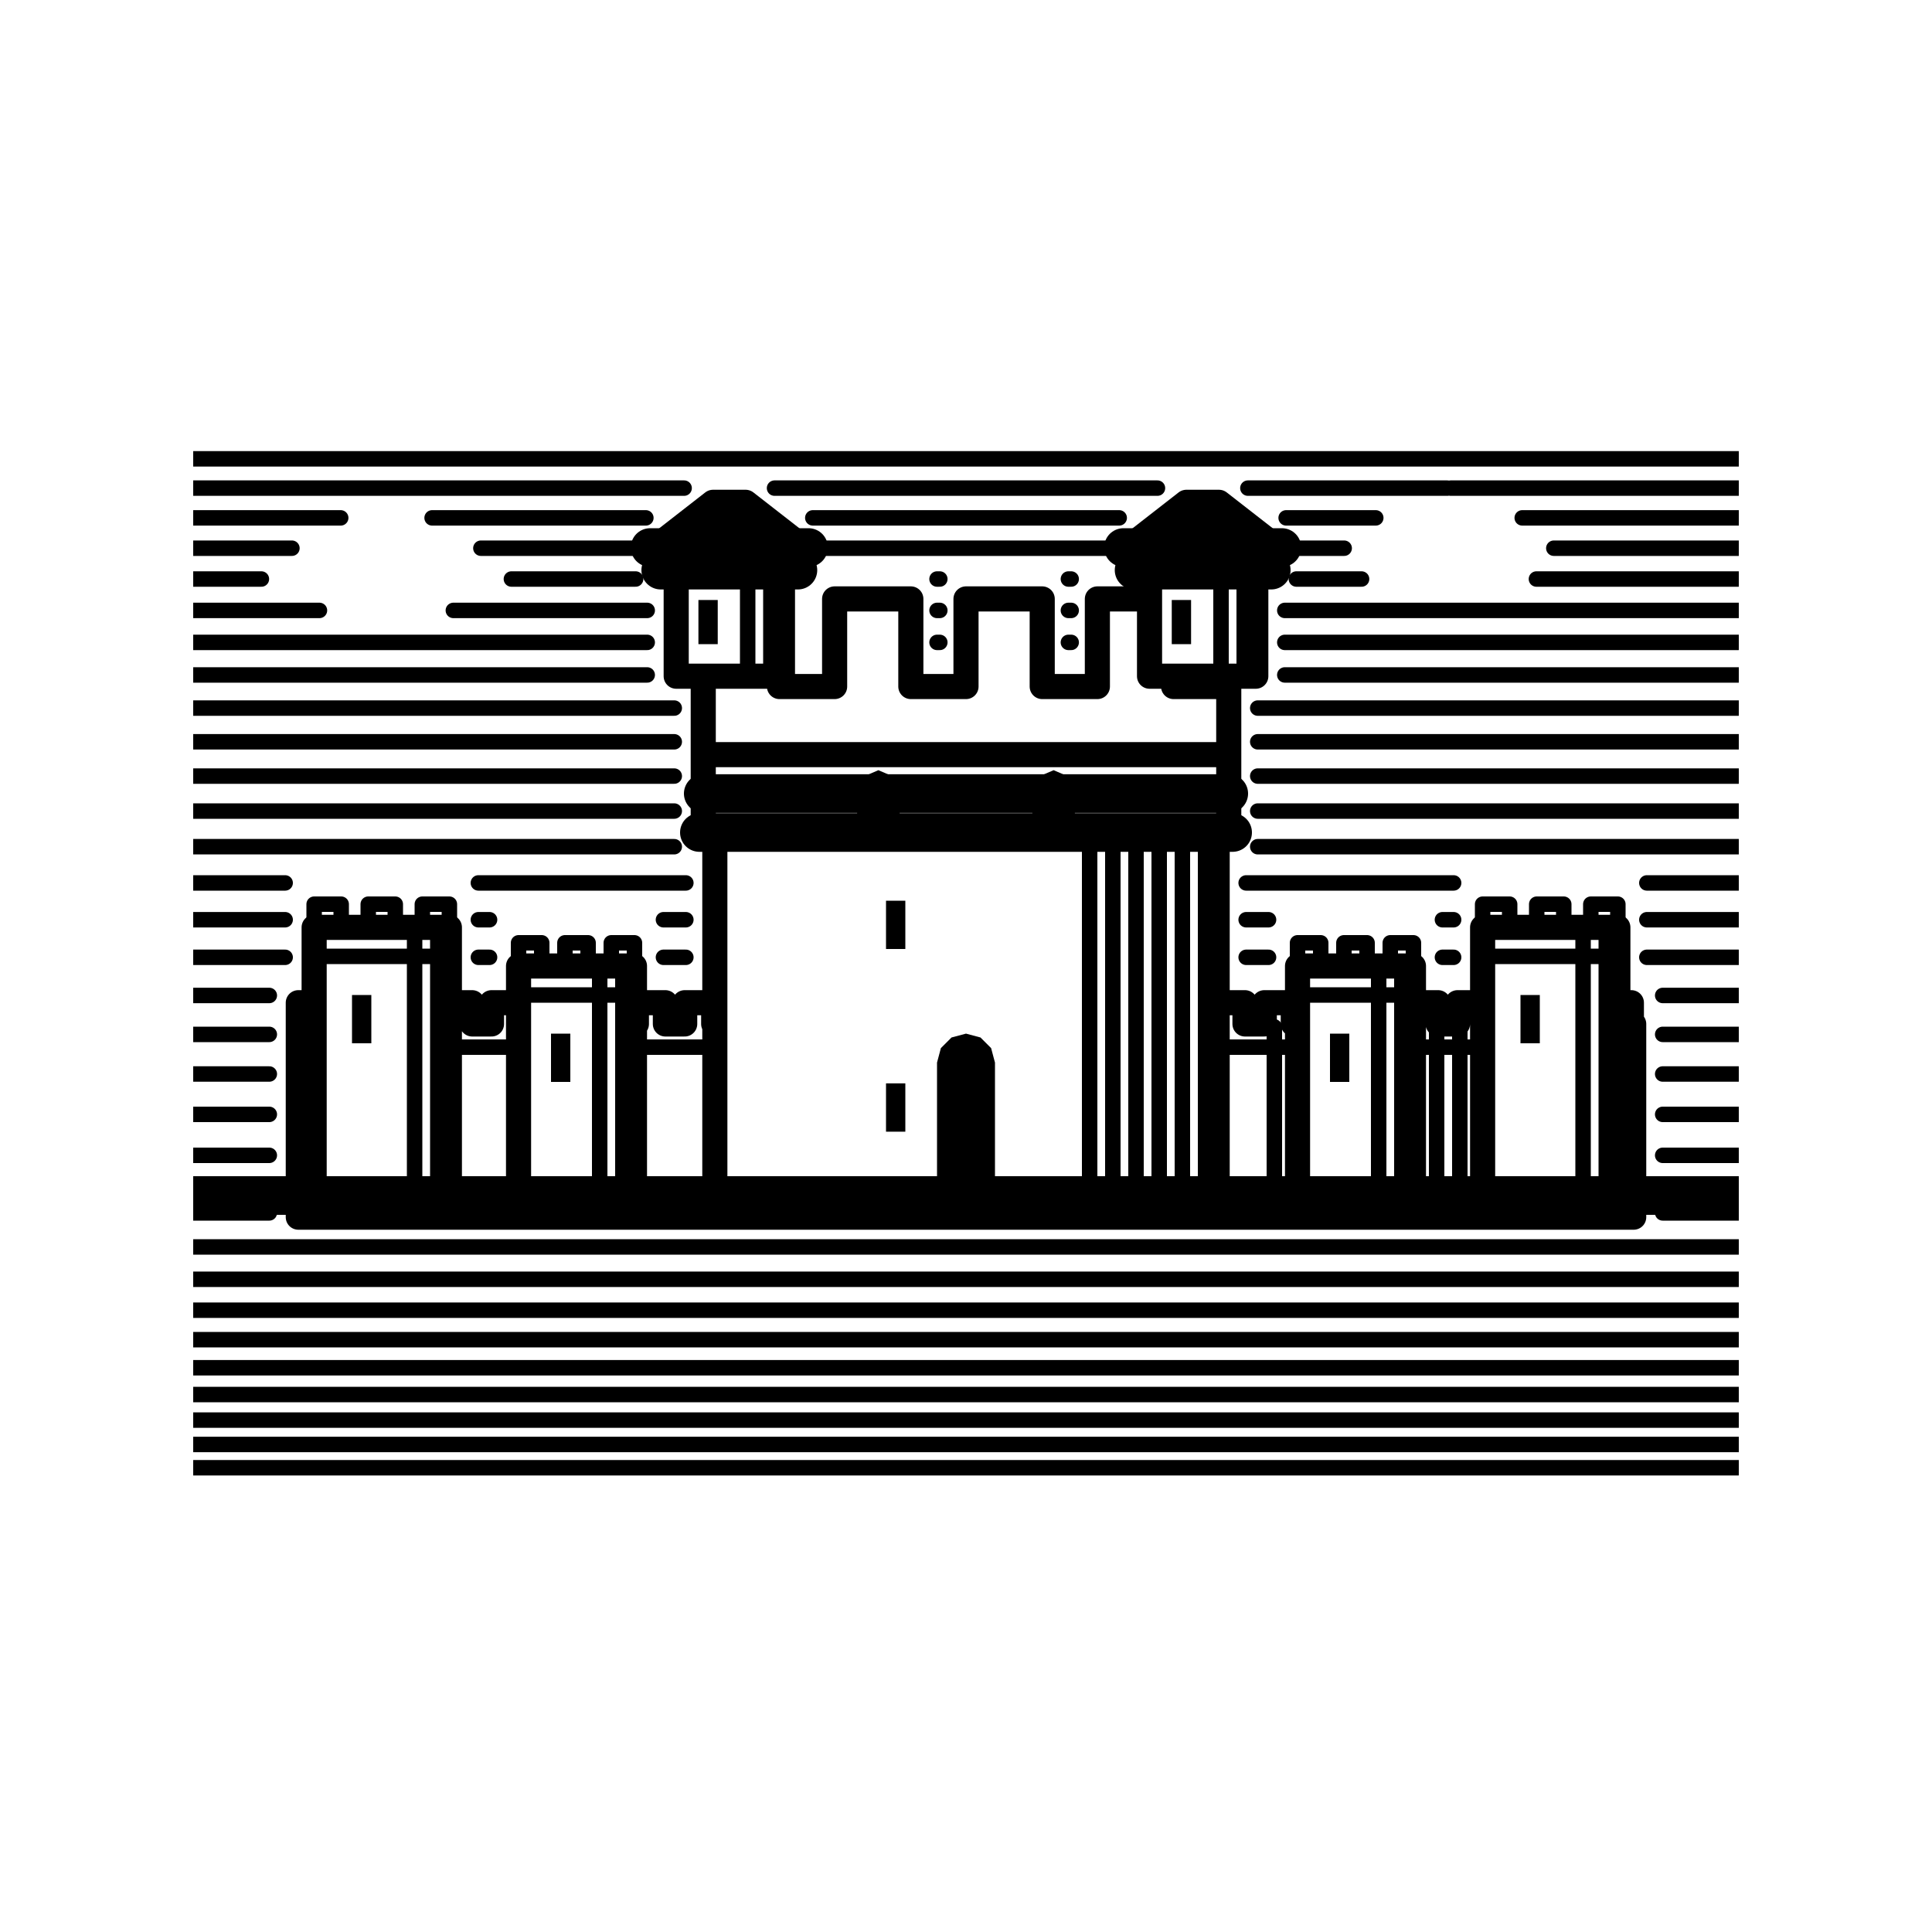
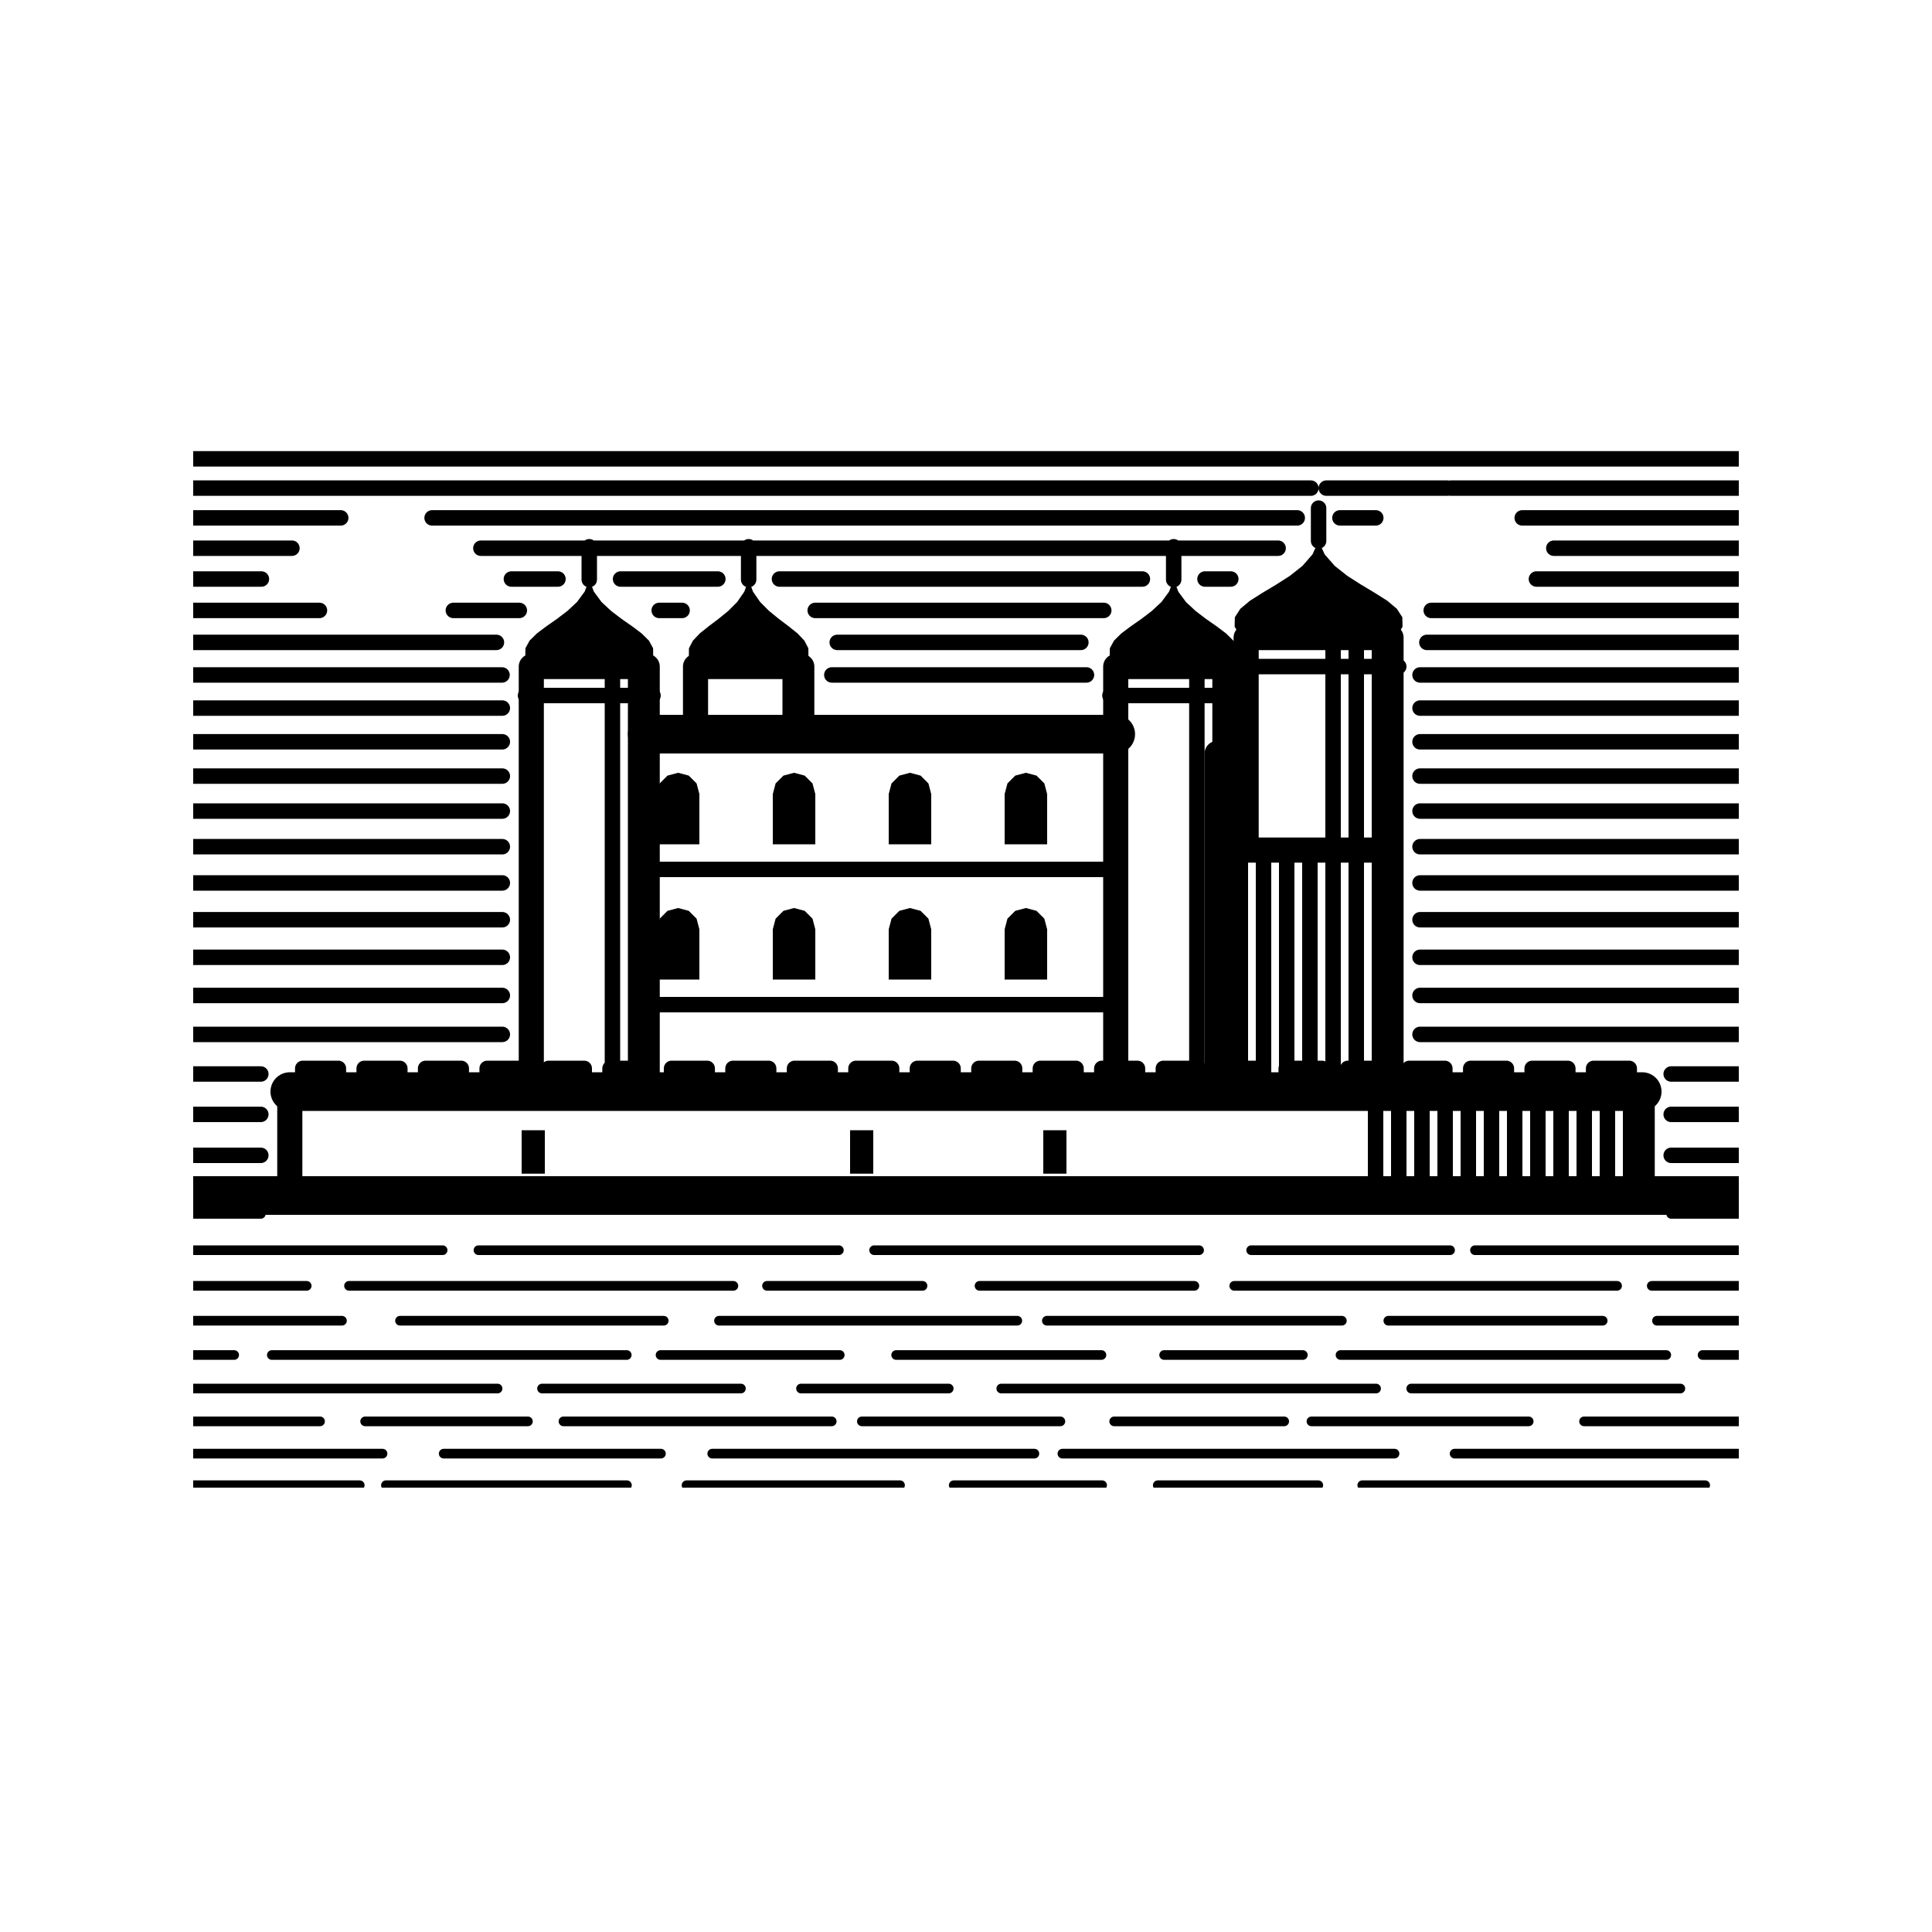
<svg xmlns="http://www.w3.org/2000/svg" viewBox="0 0 200 200">
  <defs>
    <clipPath id="w">
      <path d="M20 46L180 46L180 154L20 154Z" />
    </clipPath>
  </defs>
  <g clip-path="url(#w)" fill="none" stroke="#000" stroke-linecap="round" stroke-linejoin="round">
-     <path d="M36.44 103L38.44 103L38.44 108L36.44 108ZM157.4 103L159.4 103L159.4 108L157.4 108ZM57.04 107L59.04 107L59.04 112L57.04 112ZM137.68 107L139.68 107L139.68 112L137.68 112ZM97 126L97 110L97.4 108.5L98.5 107.4L100 107L101.5 107.4L102.6 108.5L103 110L103 126ZM91.72 93.24L93.72 93.24L93.72 98.24L91.72 98.24ZM91.72 112.15L93.72 112.15L93.72 117.15L91.72 117.15ZM88.73 84.73L88.73 81.93L89.39 80.39L90.93 79.73L92.47 80.39L93.13 81.93L93.13 84.73ZM106.87 84.73L106.87 81.93L107.53 80.39L109.07 79.73L110.61 80.39L111.27 81.93L111.27 84.73ZM72.3 62.11L74.3 62.11L74.3 66.68L72.3 66.68ZM71.79 58.6L71.79 58.62L72.23 57.59L73.27 57.15L74.3 57.59L74.74 58.62L74.74 58.6ZM76.26 58.6L76.26 58.62L76.7 57.59L77.73 57.15L78.77 57.59L79.21 58.62L79.21 58.6ZM121.3 62.11L123.3 62.11L123.3 66.68L121.3 66.68ZM120.79 58.6L120.79 58.62L121.23 57.59L122.27 57.15L123.3 57.59L123.74 58.62L123.74 58.6ZM125.26 58.6L125.26 58.62L125.7 57.59L126.73 57.15L127.77 57.59L128.21 58.62L128.21 58.6Z" fill="#000" stroke="none" />
-     <path d="M20 47.5L180 47.5M20 50.53L70.82 50.53M80.18 50.53L119.82 50.53M129.18 50.53L149.83 50.53M150.17 50.53L180 50.53M20 53.61L35.27 53.61M44.73 53.61L66.86 53.61M84.14 53.61L115.86 53.61M133.14 53.61L142.42 53.61M157.58 53.61L180 53.61M20 56.75L30.22 56.75M49.78 56.75L65.8 56.75M85.2 56.75L114.8 56.75M134.2 56.75L139.15 56.75M160.85 56.75L180 56.75M20 59.94L27.06 59.94M52.94 59.94L65.8 59.94M97 59.94L97.29 59.94M110.6 59.94L110.89 59.94M134.2 59.94L140.95 59.94M159.05 59.94L180 59.94M20 63.19L33.07 63.19M46.93 63.19L67 63.19M97 63.19L97.29 63.19M110.6 63.19L110.89 63.19M133 63.19L180 63.19M20 66.5L67 66.5M97 66.5L97.29 66.5M110.6 66.5L110.89 66.5M133 66.5L180 66.5M20 69.87L67 69.87M133 69.87L180 69.87M20 73.3L69.8 73.3M130.2 73.3L180 73.3M20 76.79L69.8 76.79M130.2 76.79L180 76.79M20 80.34L69.8 80.34M130.2 80.34L180 80.34M20 83.96L69.8 83.96M130.2 83.96L180 83.96M20 87.65L69.8 87.65M130.2 87.65L180 87.65M20 91.4L29.52 91.4M49.52 91.4L71 91.4M129 91.4L150.48 91.4M170.48 91.4L180 91.4M20 95.21L29.52 95.21M49.52 95.21L50.68 95.21M68.68 95.21L71 95.21M129 95.21L131.32 95.21M149.32 95.21L150.48 95.21M170.48 95.21L180 95.21M20 99.1L29.52 99.1M49.52 99.1L50.68 99.1M68.68 99.1L71 99.1M129 99.1L131.32 99.1M149.32 99.1L150.48 99.1M170.48 99.1L180 99.1M20 103.05L27.88 103.05M172.12 103.05L180 103.05M20 107.08L27.88 107.08M172.12 107.08L180 107.08M20 111.18L27.88 111.18M172.12 111.18L180 111.18M20 115.36L27.88 115.36M172.12 115.36L180 115.36M20 119.6L27.88 119.6M172.12 119.6L180 119.6M20 125.56L27.88 125.56M172.12 125.56L180 125.56M20 129.08L180 129.08M20 132.43L180 132.43M20 135.63L180 135.63M20 138.68L180 138.68M20 141.59L180 141.59M20 144.36L180 144.36M20 147.01L180 147.01M20 149.53L180 149.53M20 151.94L180 151.94M167.92 106.3L167.92 125.7M151.12 106.3L151.12 125.7M148.72 106.3L148.72 125.7M134.32 106.3L134.32 125.7M131.92 106.3L131.92 125.7M30.88 108.4L32.52 108.4M46.52 108.4L53.68 108.4M65.68 108.4L74 108.4M126 108.4L134.32 108.4M146.32 108.4L153.48 108.4M167.48 108.4L169.12 108.4M45.32 97.3L45.32 125.7M42.92 97.3L42.92 125.7M32.52 99L46.52 99M32.52 93.6L35.32 93.6L35.32 96L32.52 96ZM38.12 93.6L40.92 93.6L40.92 96L38.12 96ZM43.72 93.6L46.52 93.6L46.52 96L43.72 96ZM166.28 97.3L166.28 125.7M163.88 97.3L163.88 125.7M153.48 99L167.48 99M153.48 93.6L156.28 93.6L156.28 96L153.48 96ZM159.08 93.6L161.88 93.6L161.88 96L159.08 96ZM164.68 93.6L167.48 93.6L167.48 96L164.68 96ZM64.48 101.3L64.48 125.7M62.08 101.3L62.08 125.7M53.68 103L65.68 103M53.68 97.6L56.08 97.6L56.08 100L53.68 100ZM58.48 97.6L60.88 97.6L60.88 100L58.48 100ZM63.28 97.6L65.68 97.6L65.68 100L63.28 100ZM145.12 101.3L145.12 125.7M142.72 101.3L142.72 125.7M134.32 103L146.32 103M134.32 97.6L136.72 97.6L136.72 100L134.32 100ZM139.12 97.6L141.52 97.6L141.52 100L139.12 100ZM143.92 97.6L146.32 97.6L146.32 100L143.92 100ZM124.8 86.68L124.8 123.5M122.4 86.68L122.4 123.5M120 86.68L120 123.5M117.6 86.68L117.6 123.5M115.2 86.68L115.2 123.5M112.8 86.68L112.8 123.5M79.8 59.52L79.8 69.5M77.4 59.52L77.4 69.5M73.8 53.17L77.2 53.17M72.3 54.34L78.7 54.34M70.8 55.51L80.2 55.51M77.09 53.44L77.09 53.4M77.42 53.9L77.42 53.87M77.75 54.37L77.75 54.34M78.08 54.84L78.08 54.81M78.41 55.31L78.41 55.28M78.74 55.78L78.74 55.68M79.07 56.24L79.07 55.68M79.4 56.71L79.4 55.68M128.8 59.52L128.8 69.5M126.4 59.52L126.4 69.5M122.8 53.17L126.2 53.17M121.3 54.34L127.7 54.34M119.8 55.51L129.2 55.51M126.09 53.44L126.09 53.4M126.42 53.9L126.42 53.87M126.75 54.37L126.75 54.34M127.08 54.84L127.08 54.81M127.41 55.31L127.41 55.28M127.74 55.78L127.74 55.68M128.07 56.24L128.07 55.68M128.4 56.71L128.4 55.68" stroke-width="1.6" />
-     <path d="M30.88 106L30.88 103.8L32.52 103.8M46.52 103.8L48.88 103.8L48.88 106L50.88 106L50.88 103.8L53.68 103.8M65.68 106L65.88 106L65.88 103.8L68.88 103.8L68.88 106L70.88 106L70.88 103.8L73.88 103.8L73.88 106L74 106M126 103.8L128.88 103.8L128.88 106L130.88 106L130.88 103.8L133.88 103.8L133.88 106L134.32 106M146.32 103.8L148.88 103.8L148.88 106L150.88 106L150.88 103.8L153.48 103.8M167.48 103.8L168.88 103.8L168.88 106L169.12 106L169.12 126L167.48 126L153.48 126L146.32 126L134.32 126L65.68 126L53.68 126L46.52 126L32.52 126L30.88 126L30.88 106M32.52 96L35.32 96L38.12 96L40.92 96L43.72 96L46.52 96L46.52 126L32.52 126L32.52 96M153.48 96L156.28 96L159.08 96L161.88 96L164.68 96L167.48 96L167.48 126L153.48 126L153.48 96M53.68 100L56.08 100L58.48 100L60.88 100L63.28 100L65.68 100L65.68 126L53.68 126L53.68 100M134.32 100L136.72 100L139.12 100L141.52 100L143.92 100L146.32 100L146.32 126L134.32 126L134.32 100M74 86.18L126 86.18L126 124L74 124ZM72.8 78.12L127.2 78.12L127.2 86.18L72.8 86.18ZM72.8 82.15L72.8 70M80.69 70L80.69 71.07L86.4 71.07L86.4 62L94.29 62L94.29 71.07L100 71.07L100 62L107.89 62L107.89 71.07L113.6 71.07L113.6 62L119 62M121.49 70L121.49 71.07L127.2 71.07L127.2 71.07L127.2 82.15L72.8 82.15M70 59.02L81 59.02L81 70L70 70ZM68.8 56.68L82.2 56.68L82.2 59.02L68.8 59.02ZM67.8 56.68L73.81 52L77.19 52L83.2 56.68ZM119 59.02L130 59.02L130 70L119 70ZM117.8 56.68L131.2 56.68L131.2 59.02L117.8 59.02ZM116.8 56.68L122.81 52L126.19 52L132.2 56.68Z" stroke-width="2.6" />
-     <path d="M72.4 86.18L127.6 86.18M72.8 82.15L127.2 82.15M68.4 59.02L82.6 59.02M67.3 56.68L83.7 56.68M117.4 59.02L131.6 59.02M116.3 56.68L132.7 56.68M20 123.76L180 123.76" stroke-width="4" />
+     <path d="M71.8 69L71.31 67.99L71.32 67.11L71.73 66.32L72.44 65.57L73.35 64.84L74.36 64.08L75.38 63.25L76.31 62.32L77.05 61.25L77.5 60L77.95 61.25L78.69 62.32L79.62 63.25L80.64 64.08L81.65 64.84L82.56 65.57L83.27 66.32L83.68 67.11L83.69 67.99L83.2 69ZM68 87.4L68 82.2L68.29 81.1L69.1 80.29L70.2 80L71.3 80.29L72.11 81.1L72.4 82.2L72.4 87.4ZM68 101.4L68 96.2L68.29 95.1L69.1 94.29L70.2 94L71.3 94.29L72.11 95.1L72.4 96.2L72.4 101.4ZM80 87.4L80 82.2L80.29 81.1L81.1 80.29L82.2 80L83.3 80.29L84.11 81.1L84.4 82.2L84.4 87.4ZM80 101.4L80 96.2L80.29 95.1L81.1 94.29L82.2 94L83.3 94.29L84.11 95.1L84.4 96.2L84.4 101.4ZM92 87.4L92 82.2L92.29 81.1L93.1 80.29L94.2 80L95.3 80.29L96.11 81.1L96.4 82.2L96.4 87.4ZM92 101.4L92 96.2L92.29 95.1L93.1 94.29L94.2 94L95.3 94.29L96.11 95.1L96.4 96.2L96.4 101.4ZM104 87.4L104 82.2L104.29 81.1L105.1 80.29L106.2 80L107.3 80.29L108.11 81.1L108.4 82.2L108.4 87.4ZM104 101.4L104 96.2L104.29 95.1L105.1 94.29L106.2 94L107.3 94.29L108.11 95.1L108.4 96.2L108.4 101.4ZM54.9 69L54.38 67.99L54.39 67.11L54.82 66.32L55.58 65.57L56.55 64.84L57.64 64.08L58.73 63.25L59.73 62.32L60.52 61.25L61 60L61.48 61.25L62.27 62.32L63.27 63.25L64.36 64.08L65.45 64.84L66.42 65.57L67.18 66.32L67.61 67.11L67.62 67.99L67.1 69ZM115.4 69L114.88 67.99L114.89 67.11L115.32 66.32L116.08 65.57L117.05 64.84L118.14 64.08L119.23 63.25L120.23 62.32L121.02 61.25L121.5 60L121.98 61.25L122.77 62.32L123.77 63.25L124.86 64.08L125.95 64.84L126.92 65.57L127.68 66.32L128.11 67.11L128.12 67.99L127.6 69ZM128.5 66L127.81 64.88L127.83 63.9L128.4 63.02L129.39 62.19L130.67 61.38L132.09 60.53L133.53 59.61L134.83 58.58L135.87 57.39L136.5 56L137.13 57.39L138.17 58.58L139.47 59.61L140.91 60.53L142.33 61.38L143.61 62.19L144.6 63.02L145.17 63.9L145.19 64.88L144.5 66ZM88 117L90.4 117L90.4 121.5L88 121.5ZM108 117L110.4 117L110.4 121.5L108 121.5ZM54 117L56.4 117L56.4 121.5L54 121.5Z" fill="#000" stroke="none" />
+     <path d="M20 125.66L27 125.66M173 125.66L180 125.66M20 129.42L45.82 129.42M49.53 129.42L86.84 129.42M90.49 129.42L124.13 129.42M129.52 129.42L150.11 129.42M152.69 129.42L180 129.42M20 133.11L31.75 133.11M36.13 133.11L75.92 133.11M79.4 133.11L95.5 133.11M101.4 133.11L123.64 133.11M127.77 133.11L167.4 133.11M170.99 133.11L180 133.11M20 136.72L35.4 136.72M41.41 136.72L68.71 136.72M74.43 136.72L105.31 136.72M108.37 136.72L138.91 136.72M143.72 136.72L165.91 136.72M171.53 136.72L180 136.72M20 140.27L24.24 140.27M28.14 140.27L64.88 140.27M68.38 140.27L86.93 140.27M92.77 140.27L114.02 140.27M120.51 140.27L134.87 140.27M138.77 140.27L172.49 140.27M176.25 140.27L180 140.27M20 143.74L51.51 143.74M56.11 143.74L76.7 143.74M82.92 143.74L98.21 143.74M103.65 143.74L142.45 143.74M146.09 143.74L173.95 143.74M20 147.14L33.13 147.14M37.8 147.14L54.65 147.14M58.33 147.14L86.1 147.14M89.22 147.14L109.77 147.14M115.34 147.14L132.94 147.14M135.76 147.14L158.25 147.14M163.98 147.14L180 147.14M20 150.48L39.6 150.48M45.93 150.48L68.42 150.48M73.73 150.48L107.08 150.48M109.98 150.48L144.36 150.48M150.58 150.48L180 150.48M20 153.75L37.24 153.75M39.95 153.75L64.9 153.75M71.07 153.75L93.17 153.75M98.73 153.75L114.09 153.75M119.85 153.75L136.47 153.75M141.02 153.75L176.52 153.75" stroke-width="1" />
+     <path d="M20 47.5L180 47.5M20 50.53L135.7 50.53M137.3 50.53L149.83 50.53M150.17 50.53L180 50.53M20 53.61L35.27 53.61M44.73 53.61L134.29 53.61M138.71 53.61L142.42 53.61M157.58 53.61L180 53.61M20 56.75L30.22 56.75M49.78 56.75L132.31 56.75M160.85 56.75L180 56.75M20 59.94L27.06 59.94M52.94 59.94L57.76 59.94M64.24 59.94L74.31 59.94M80.69 59.94L118.26 59.94M124.74 59.94L127.41 59.94M159.05 59.94L180 59.94M20 63.19L33.07 63.19M46.93 63.19L53.76 63.19M68.24 63.19L70.61 63.19M84.39 63.19L114.26 63.19M148.16 63.19L180 63.19M20 66.5L51.39 66.5M86.67 66.5L111.89 66.5M147.71 66.5L180 66.5M20 69.87L51.97 69.87M86.11 69.87L112.47 69.87M147 69.87L180 69.87M20 73.3L52 73.3M147 73.3L180 73.3M20 76.79L52 76.79M147 76.79L180 76.79M20 80.34L52 80.34M147 80.34L180 80.34M20 83.96L52 83.96M147 83.96L180 83.96M20 87.65L52 87.65M147 87.65L180 87.65M20 91.4L52 91.4M147 91.4L180 91.4M20 95.21L52 95.21M147 95.21L180 95.21M20 99.1L52 99.1M147 99.1L180 99.1M20 103.05L52 103.05M147 103.05L180 103.05M20 107.08L52 107.08M147 107.08L180 107.08M20 111.18L27 111.18M173 111.18L180 111.18M20 115.36L27 115.36M173 115.36L180 115.36M20 119.6L27 119.6M173 119.6L180 119.6M81.8 70.1L81.8 76M77.5 60L77.5 56.6M142.8 88L142.8 110.6M140.4 88L140.4 110.6M138 88L138 113M135.6 88L135.6 110.6M133.2 88L133.2 110.6M130.8 88L130.8 113M128.4 79.3L128.4 110.6M67 90L115.5 90M67 104L115.5 104M65.8 70.1L65.8 110.6M63.4 70.1L63.4 110.6M61 60L61 56.6M54.4 72L67.6 72M126.3 70.1L126.3 113M123.9 70.1L123.9 110.6M121.5 60L121.5 56.6M114.9 72L128.1 72M142.8 67.1L142.8 87.7M140.4 67.1L140.4 87.7M138 67.1L138 87.7M136.5 56L136.5 52.6M128.2 69L144.8 69M31.34 110.6L35.03 110.6L35.03 113L31.34 113ZM37.7 110.6L41.39 110.6L41.39 113L37.7 113ZM44.06 110.6L47.75 110.6L47.75 113L44.06 113ZM50.43 110.6L54.12 110.6L54.12 113L50.43 113ZM56.79 110.6L60.48 110.6L60.48 113L56.79 113ZM63.15 110.6L66.85 110.6L66.85 113L63.15 113ZM69.52 110.6L73.21 110.6L73.21 113L69.52 113ZM75.88 110.6L79.57 110.6L79.57 113L75.88 113ZM82.25 110.6L85.94 110.6L85.94 113L82.25 113ZM88.61 110.6L92.3 110.6L92.3 113L88.61 113ZM94.97 110.6L98.66 110.6L98.66 113L94.97 113ZM101.34 110.6L105.03 110.6L105.03 113L101.34 113ZM107.7 110.6L111.39 110.6L111.39 113L107.7 113ZM114.06 110.6L117.75 110.6L117.75 113L114.06 113ZM120.43 110.6L124.12 110.6L124.12 113L120.43 113ZM126.79 110.6L130.48 110.6L130.48 113L126.79 113ZM133.15 110.6L136.85 110.6L136.85 113L133.15 113ZM139.52 110.6L143.21 110.6L143.21 113L139.52 113ZM145.88 110.6L149.57 110.6L149.57 113L145.88 113ZM152.25 110.6L155.94 110.6L155.94 113L152.25 113ZM158.61 110.6L162.3 110.6L162.3 113L158.61 113ZM164.97 110.6L168.66 110.6L168.66 113L164.97 113ZM168.8 114.1L168.8 123.7M166.4 114.1L166.4 123.7M164 114.1L164 123.7M161.6 114.1L161.6 123.7M159.2 114.1L159.2 123.7M156.8 114.1L156.8 123.7M154.4 114.1L154.4 123.7M152 114.1L152 123.7M149.6 114.1L149.6 123.7M147.2 114.1L147.2 123.7M144.8 114.1L144.8 123.7M142.4 114.1L142.4 123.7" stroke-width="1.6" />
+     <path d="M72 69L83 69L83 76M72 76L72 69M67 76L115.5 76M126 124L115.5 124L67 124L56 124M126 78L129 78M144 78L144 88L144 113M144 124L126 124M126 113L126 78M55 69L67 69L67 113M67 124L55 124M55 113L55 69M115.5 69L127.5 69L127.5 110.6M127.5 124L115.5 124M115.5 110.6L115.5 69M129 66L144 66L144 88L129 88ZM30 113L31.34 113L35.03 113L37.7 113L41.39 113L44.06 113L47.75 113L50.43 113L54.12 113L56.79 113L60.48 113L63.15 113L66.85 113L69.52 113L73.21 113L75.88 113L79.57 113L82.25 113L85.94 113L88.61 113L92.3 113L94.97 113L98.66 113L101.34 113L105.03 113L107.7 113L111.39 113L114.06 113L117.75 113L120.43 113L124.12 113L126.79 113L130.48 113L133.15 113L136.85 113L139.52 113L143.21 113L145.88 113L149.57 113L152.25 113L155.94 113L158.61 113L162.3 113L164.97 113L168.66 113L170 113L170 124L30 124L30 113" stroke-width="2.6" />
+     <path d="M67 76L115.5 76M30 113L170 113M20 123.76L180 123.76" stroke-width="4" />
  </g>
</svg>
